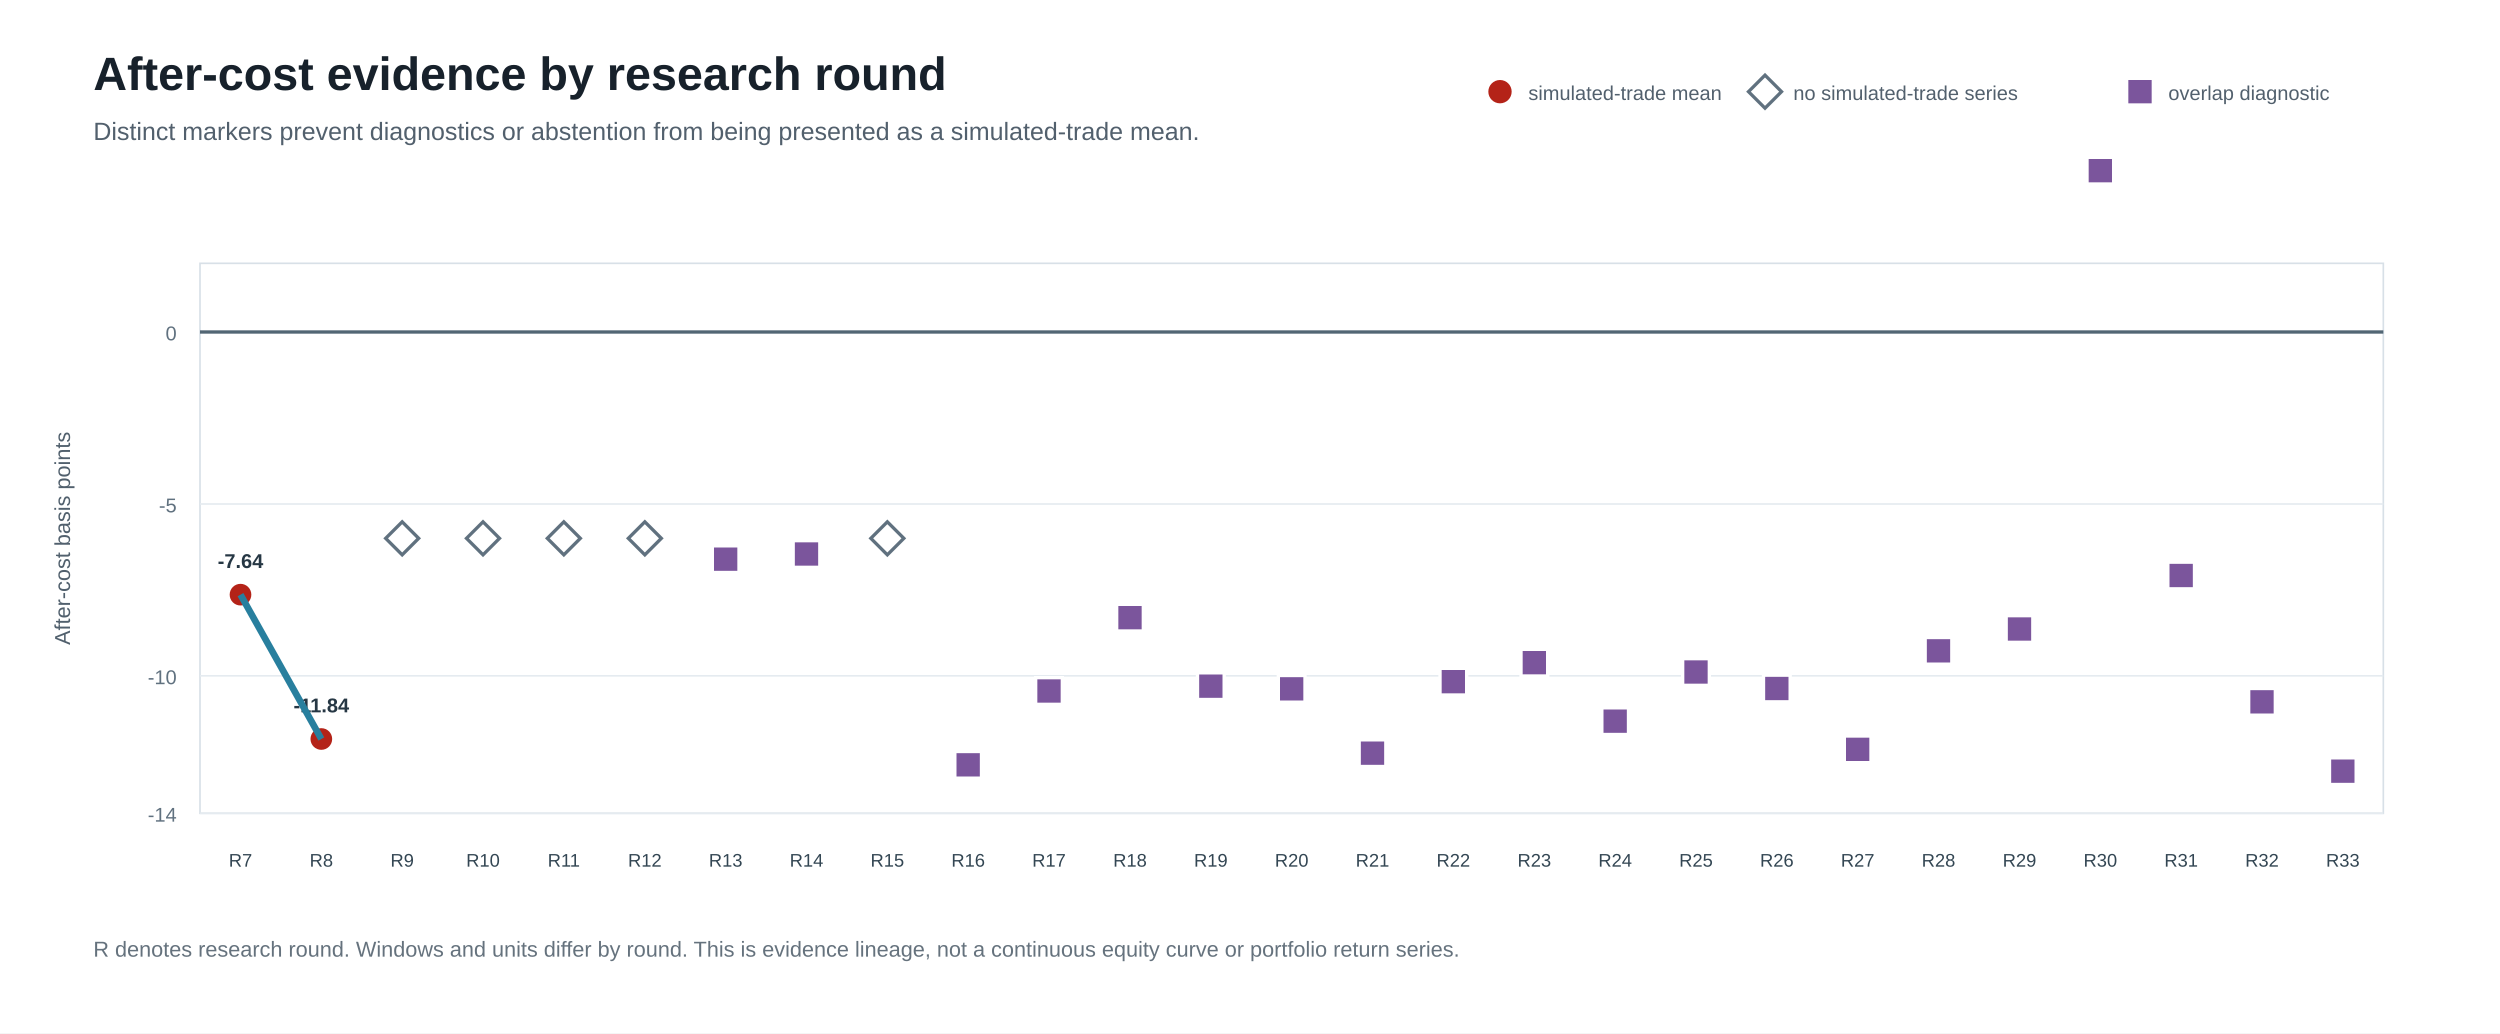
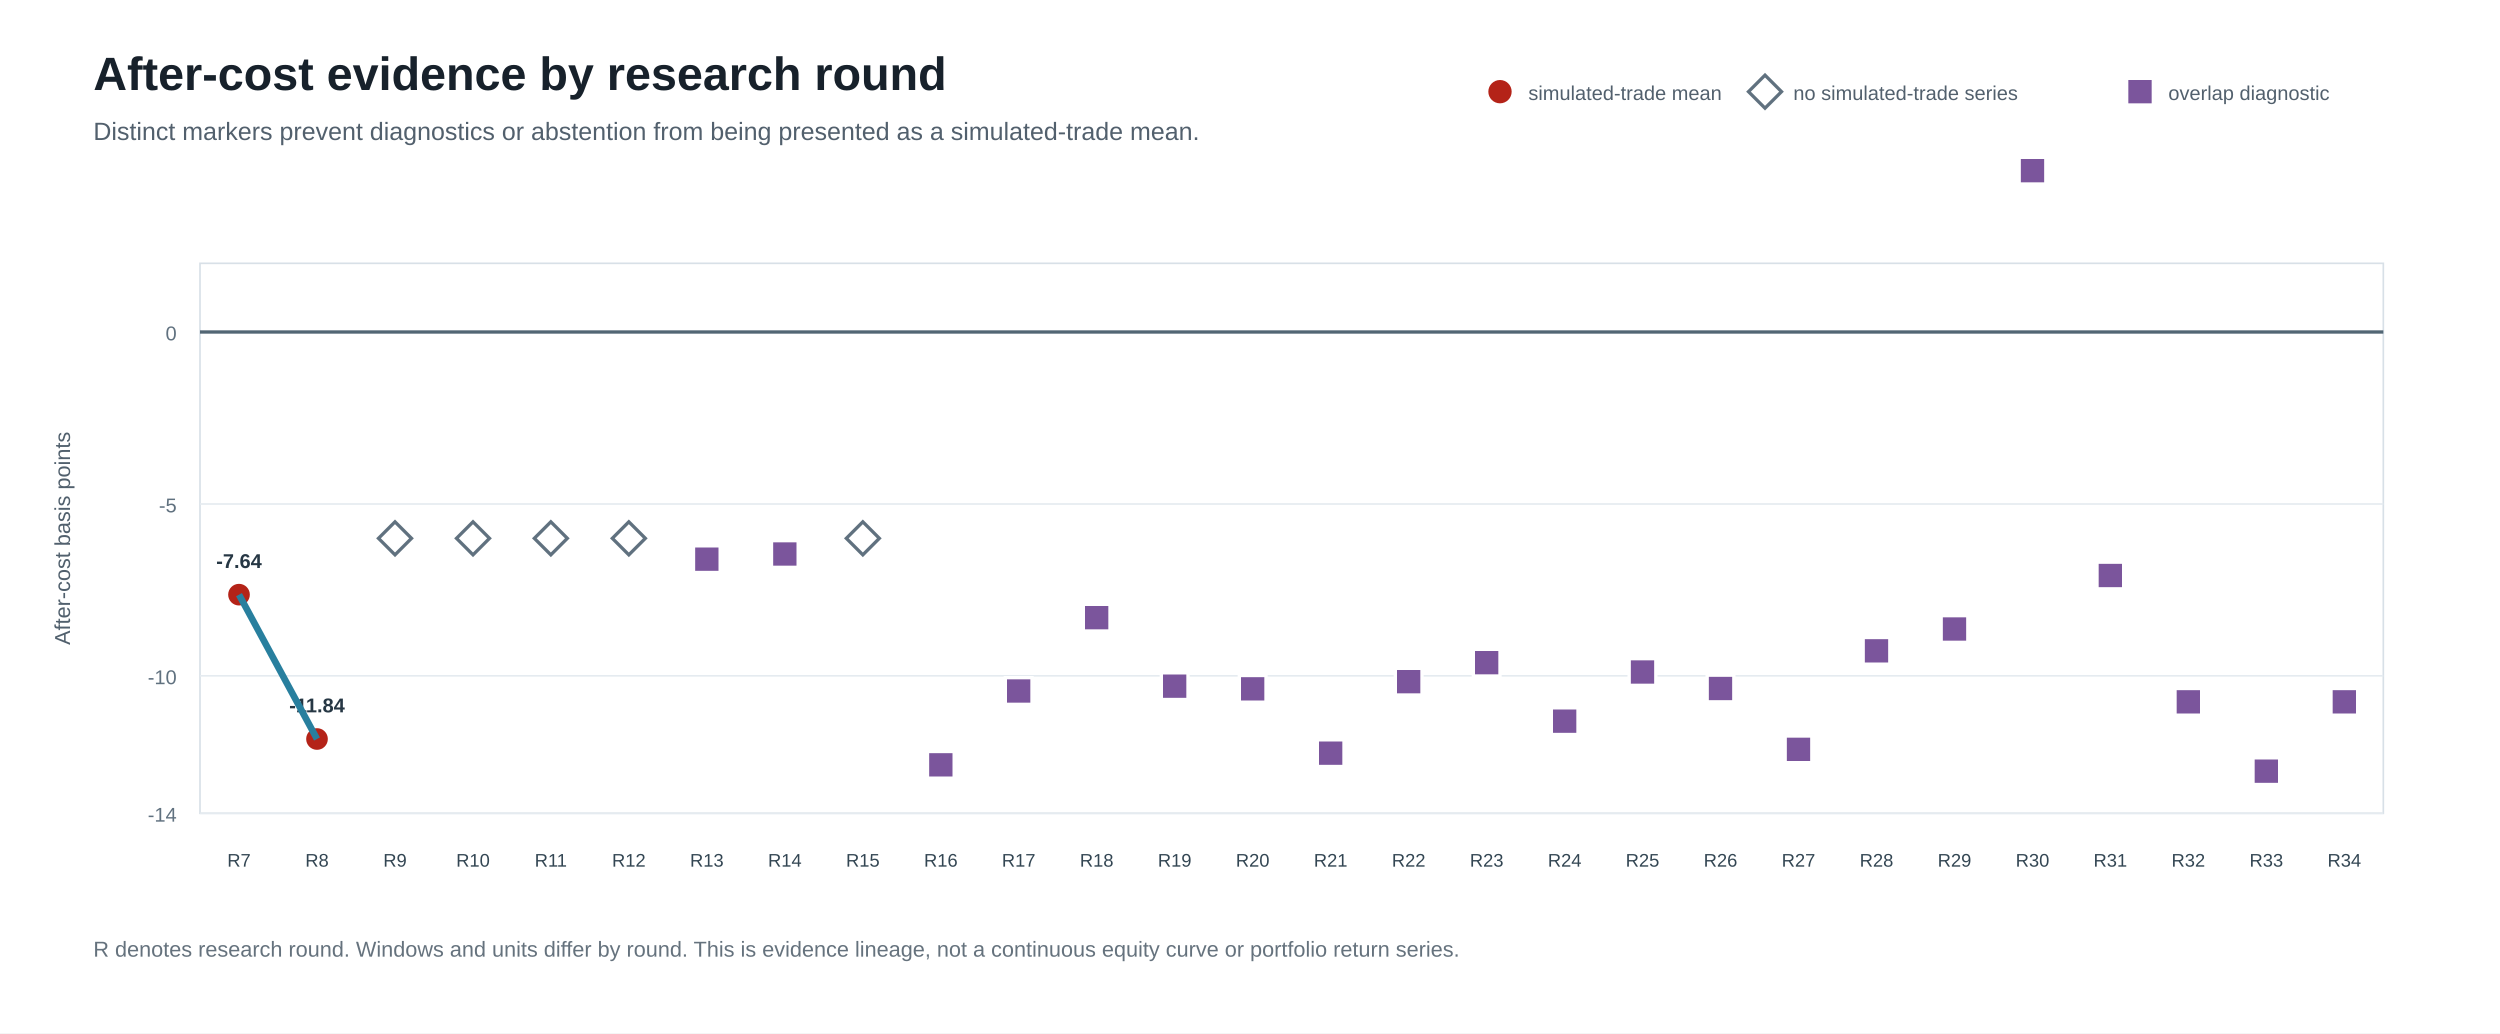
<svg xmlns="http://www.w3.org/2000/svg" width="1500" height="620" viewBox="0 0 1500 620" role="img" aria-labelledby="title desc">
  <rect width="100%" height="100%" fill="#ffffff" />
  <text x="56" y="54" font-family="Segoe UI, Arial, sans-serif" font-size="28" font-weight="700" fill="#17212b">After-cost evidence by research round</text>
  <text x="56" y="84" font-family="Segoe UI, Arial, sans-serif" font-size="15" fill="#52606d">Distinct markers prevent diagnostics or abstention from being presented as a simulated-trade mean.</text>
  <circle cx="900" cy="55" r="7" fill="#b42318" />
  <text x="917" y="60" font-family="Segoe UI, Arial, sans-serif" font-size="12" fill="#52606d">simulated-trade mean</text>
  <rect x="1052" y="48" width="14" height="14" fill="#ffffff" stroke="#60717f" stroke-width="2" transform="rotate(45 1059 55)" />
  <text x="1076" y="60" font-family="Segoe UI, Arial, sans-serif" font-size="12" fill="#52606d">no simulated-trade series</text>
  <rect x="1277" y="48" width="14" height="14" fill="#7b559c" />
  <text x="1301" y="60" font-family="Segoe UI, Arial, sans-serif" font-size="12" fill="#52606d">overlap diagnostic</text>
  <rect x="120" y="158" width="1310" height="330" fill="#ffffff" stroke="#d8e0e7" />
  <line x1="120" y1="488.0" x2="1430" y2="488.0" stroke="#e5ebf0" stroke-width="1" />
  <text x="106" y="493.0" text-anchor="end" font-family="Segoe UI, Arial, sans-serif" font-size="12" fill="#60717f">-14</text>
  <line x1="120" y1="405.5" x2="1430" y2="405.5" stroke="#e5ebf0" stroke-width="1" />
  <text x="106" y="410.5" text-anchor="end" font-family="Segoe UI, Arial, sans-serif" font-size="12" fill="#60717f">-10</text>
  <line x1="120" y1="302.4" x2="1430" y2="302.4" stroke="#e5ebf0" stroke-width="1" />
  <text x="106" y="307.4" text-anchor="end" font-family="Segoe UI, Arial, sans-serif" font-size="12" fill="#60717f">-5</text>
  <line x1="120" y1="199.2" x2="1430" y2="199.2" stroke="#526674" stroke-width="2" />
  <text x="106" y="204.2" text-anchor="end" font-family="Segoe UI, Arial, sans-serif" font-size="12" fill="#60717f">0</text>
-   <circle cx="144.3" cy="356.8" r="8" fill="#b42318" stroke="#ffffff" stroke-width="3" />
-   <text x="144.3" y="340.8" text-anchor="middle" font-family="Segoe UI, Arial, sans-serif" font-size="12" font-weight="700" fill="#263744">-7.64</text>
-   <text x="144.3" y="520" text-anchor="middle" font-family="Segoe UI, Arial, sans-serif" font-size="11" fill="#334653">R7</text>
-   <circle cx="192.8" cy="443.4" r="8" fill="#b42318" stroke="#ffffff" stroke-width="3" />
-   <text x="192.8" y="427.4" text-anchor="middle" font-family="Segoe UI, Arial, sans-serif" font-size="12" font-weight="700" fill="#263744">-11.84</text>
-   <text x="192.8" y="520" text-anchor="middle" font-family="Segoe UI, Arial, sans-serif" font-size="11" fill="#334653">R8</text>
-   <rect x="234.3" y="316.0" width="14" height="14" fill="#ffffff" stroke="#60717f" stroke-width="2" transform="rotate(45 241.3 323.0)" />
-   <text x="241.3" y="520" text-anchor="middle" font-family="Segoe UI, Arial, sans-serif" font-size="11" fill="#334653">R9</text>
-   <rect x="282.8" y="316.0" width="14" height="14" fill="#ffffff" stroke="#60717f" stroke-width="2" transform="rotate(45 289.8 323.0)" />
-   <text x="289.8" y="520" text-anchor="middle" font-family="Segoe UI, Arial, sans-serif" font-size="11" fill="#334653">R10</text>
-   <rect x="331.3" y="316.0" width="14" height="14" fill="#ffffff" stroke="#60717f" stroke-width="2" transform="rotate(45 338.3 323.0)" />
-   <text x="338.3" y="520" text-anchor="middle" font-family="Segoe UI, Arial, sans-serif" font-size="11" fill="#334653">R11</text>
-   <rect x="379.9" y="316.0" width="14" height="14" fill="#ffffff" stroke="#60717f" stroke-width="2" transform="rotate(45 386.9 323.0)" />
-   <text x="386.9" y="520" text-anchor="middle" font-family="Segoe UI, Arial, sans-serif" font-size="11" fill="#334653">R12</text>
-   <rect x="427.4" y="327.5" width="16" height="16" fill="#7b559c" stroke="#ffffff" stroke-width="2" />
-   <text x="435.4" y="520" text-anchor="middle" font-family="Segoe UI, Arial, sans-serif" font-size="11" fill="#334653">R13</text>
-   <rect x="475.9" y="324.4" width="16" height="16" fill="#7b559c" stroke="#ffffff" stroke-width="2" />
-   <text x="483.9" y="520" text-anchor="middle" font-family="Segoe UI, Arial, sans-serif" font-size="11" fill="#334653">R14</text>
-   <rect x="525.4" y="316.0" width="14" height="14" fill="#ffffff" stroke="#60717f" stroke-width="2" transform="rotate(45 532.4 323.0)" />
-   <text x="532.4" y="520" text-anchor="middle" font-family="Segoe UI, Arial, sans-serif" font-size="11" fill="#334653">R15</text>
-   <rect x="572.9" y="450.9" width="16" height="16" fill="#7b559c" stroke="#ffffff" stroke-width="2" />
-   <text x="580.9" y="520" text-anchor="middle" font-family="Segoe UI, Arial, sans-serif" font-size="11" fill="#334653">R16</text>
-   <rect x="621.4" y="406.6" width="16" height="16" fill="#7b559c" stroke="#ffffff" stroke-width="2" />
-   <text x="629.4" y="520" text-anchor="middle" font-family="Segoe UI, Arial, sans-serif" font-size="11" fill="#334653">R17</text>
-   <rect x="670.0" y="362.6" width="16" height="16" fill="#7b559c" stroke="#ffffff" stroke-width="2" />
-   <text x="678.0" y="520" text-anchor="middle" font-family="Segoe UI, Arial, sans-serif" font-size="11" fill="#334653">R18</text>
-   <rect x="718.5" y="403.7" width="16" height="16" fill="#7b559c" stroke="#ffffff" stroke-width="2" />
-   <text x="726.5" y="520" text-anchor="middle" font-family="Segoe UI, Arial, sans-serif" font-size="11" fill="#334653">R19</text>
-   <rect x="767.0" y="405.3" width="16" height="16" fill="#7b559c" stroke="#ffffff" stroke-width="2" />
-   <text x="775.0" y="520" text-anchor="middle" font-family="Segoe UI, Arial, sans-serif" font-size="11" fill="#334653">R20</text>
-   <rect x="815.5" y="443.9" width="16" height="16" fill="#7b559c" stroke="#ffffff" stroke-width="2" />
-   <text x="823.5" y="520" text-anchor="middle" font-family="Segoe UI, Arial, sans-serif" font-size="11" fill="#334653">R21</text>
-   <rect x="864.0" y="401.0" width="16" height="16" fill="#7b559c" stroke="#ffffff" stroke-width="2" />
-   <text x="872.0" y="520" text-anchor="middle" font-family="Segoe UI, Arial, sans-serif" font-size="11" fill="#334653">R22</text>
-   <rect x="912.6" y="389.6" width="16" height="16" fill="#7b559c" stroke="#ffffff" stroke-width="2" />
-   <text x="920.6" y="520" text-anchor="middle" font-family="Segoe UI, Arial, sans-serif" font-size="11" fill="#334653">R23</text>
-   <rect x="961.1" y="424.7" width="16" height="16" fill="#7b559c" stroke="#ffffff" stroke-width="2" />
-   <text x="969.1" y="520" text-anchor="middle" font-family="Segoe UI, Arial, sans-serif" font-size="11" fill="#334653">R24</text>
-   <rect x="1009.6" y="395.2" width="16" height="16" fill="#7b559c" stroke="#ffffff" stroke-width="2" />
-   <text x="1017.6" y="520" text-anchor="middle" font-family="Segoe UI, Arial, sans-serif" font-size="11" fill="#334653">R25</text>
-   <rect x="1058.1" y="405.1" width="16" height="16" fill="#7b559c" stroke="#ffffff" stroke-width="2" />
-   <text x="1066.1" y="520" text-anchor="middle" font-family="Segoe UI, Arial, sans-serif" font-size="11" fill="#334653">R26</text>
-   <rect x="1106.6" y="441.6" width="16" height="16" fill="#7b559c" stroke="#ffffff" stroke-width="2" />
-   <text x="1114.6" y="520" text-anchor="middle" font-family="Segoe UI, Arial, sans-serif" font-size="11" fill="#334653">R27</text>
-   <rect x="1155.1" y="382.5" width="16" height="16" fill="#7b559c" stroke="#ffffff" stroke-width="2" />
-   <text x="1163.1" y="520" text-anchor="middle" font-family="Segoe UI, Arial, sans-serif" font-size="11" fill="#334653">R28</text>
-   <rect x="1203.7" y="369.4" width="16" height="16" fill="#7b559c" stroke="#ffffff" stroke-width="2" />
-   <text x="1211.7" y="520" text-anchor="middle" font-family="Segoe UI, Arial, sans-serif" font-size="11" fill="#334653">R29</text>
-   <rect x="1252.2" y="94.4" width="16" height="16" fill="#7b559c" stroke="#ffffff" stroke-width="2" />
-   <text x="1260.2" y="520" text-anchor="middle" font-family="Segoe UI, Arial, sans-serif" font-size="11" fill="#334653">R30</text>
-   <rect x="1300.7" y="337.3" width="16" height="16" fill="#7b559c" stroke="#ffffff" stroke-width="2" />
-   <text x="1308.7" y="520" text-anchor="middle" font-family="Segoe UI, Arial, sans-serif" font-size="11" fill="#334653">R31</text>
-   <rect x="1349.2" y="413.1" width="16" height="16" fill="#7b559c" stroke="#ffffff" stroke-width="2" />
-   <text x="1357.2" y="520" text-anchor="middle" font-family="Segoe UI, Arial, sans-serif" font-size="11" fill="#334653">R32</text>
-   <rect x="1397.7" y="454.7" width="16" height="16" fill="#7b559c" stroke="#ffffff" stroke-width="2" />
-   <text x="1405.7" y="520" text-anchor="middle" font-family="Segoe UI, Arial, sans-serif" font-size="11" fill="#334653">R33</text>
-   <polyline points="144.3,356.8 192.8,443.4" fill="none" stroke="#287f9e" stroke-width="4" />
+   <circle cx="143.4" cy="356.8" r="8" fill="#b42318" stroke="#ffffff" stroke-width="3" />
+   <text x="143.4" y="340.8" text-anchor="middle" font-family="Segoe UI, Arial, sans-serif" font-size="12" font-weight="700" fill="#263744">-7.64</text>
+   <text x="143.4" y="520" text-anchor="middle" font-family="Segoe UI, Arial, sans-serif" font-size="11" fill="#334653">R7</text>
+   <circle cx="190.2" cy="443.4" r="8" fill="#b42318" stroke="#ffffff" stroke-width="3" />
+   <text x="190.2" y="427.4" text-anchor="middle" font-family="Segoe UI, Arial, sans-serif" font-size="12" font-weight="700" fill="#263744">-11.84</text>
+   <text x="190.2" y="520" text-anchor="middle" font-family="Segoe UI, Arial, sans-serif" font-size="11" fill="#334653">R8</text>
+   <rect x="230.0" y="316.0" width="14" height="14" fill="#ffffff" stroke="#60717f" stroke-width="2" transform="rotate(45 237.0 323.0)" />
+   <text x="237.0" y="520" text-anchor="middle" font-family="Segoe UI, Arial, sans-serif" font-size="11" fill="#334653">R9</text>
+   <rect x="276.8" y="316.0" width="14" height="14" fill="#ffffff" stroke="#60717f" stroke-width="2" transform="rotate(45 283.8 323.0)" />
+   <text x="283.8" y="520" text-anchor="middle" font-family="Segoe UI, Arial, sans-serif" font-size="11" fill="#334653">R10</text>
+   <rect x="323.5" y="316.0" width="14" height="14" fill="#ffffff" stroke="#60717f" stroke-width="2" transform="rotate(45 330.5 323.0)" />
+   <text x="330.5" y="520" text-anchor="middle" font-family="Segoe UI, Arial, sans-serif" font-size="11" fill="#334653">R11</text>
+   <rect x="370.3" y="316.0" width="14" height="14" fill="#ffffff" stroke="#60717f" stroke-width="2" transform="rotate(45 377.3 323.0)" />
+   <text x="377.3" y="520" text-anchor="middle" font-family="Segoe UI, Arial, sans-serif" font-size="11" fill="#334653">R12</text>
+   <rect x="416.1" y="327.5" width="16" height="16" fill="#7b559c" stroke="#ffffff" stroke-width="2" />
+   <text x="424.1" y="520" text-anchor="middle" font-family="Segoe UI, Arial, sans-serif" font-size="11" fill="#334653">R13</text>
+   <rect x="462.9" y="324.4" width="16" height="16" fill="#7b559c" stroke="#ffffff" stroke-width="2" />
+   <text x="470.9" y="520" text-anchor="middle" font-family="Segoe UI, Arial, sans-serif" font-size="11" fill="#334653">R14</text>
+   <rect x="510.7" y="316.0" width="14" height="14" fill="#ffffff" stroke="#60717f" stroke-width="2" transform="rotate(45 517.7 323.0)" />
+   <text x="517.7" y="520" text-anchor="middle" font-family="Segoe UI, Arial, sans-serif" font-size="11" fill="#334653">R15</text>
+   <rect x="556.5" y="450.9" width="16" height="16" fill="#7b559c" stroke="#ffffff" stroke-width="2" />
+   <text x="564.5" y="520" text-anchor="middle" font-family="Segoe UI, Arial, sans-serif" font-size="11" fill="#334653">R16</text>
+   <rect x="603.2" y="406.6" width="16" height="16" fill="#7b559c" stroke="#ffffff" stroke-width="2" />
+   <text x="611.2" y="520" text-anchor="middle" font-family="Segoe UI, Arial, sans-serif" font-size="11" fill="#334653">R17</text>
+   <rect x="650.0" y="362.6" width="16" height="16" fill="#7b559c" stroke="#ffffff" stroke-width="2" />
+   <text x="658.0" y="520" text-anchor="middle" font-family="Segoe UI, Arial, sans-serif" font-size="11" fill="#334653">R18</text>
+   <rect x="696.8" y="403.7" width="16" height="16" fill="#7b559c" stroke="#ffffff" stroke-width="2" />
+   <text x="704.8" y="520" text-anchor="middle" font-family="Segoe UI, Arial, sans-serif" font-size="11" fill="#334653">R19</text>
+   <rect x="743.6" y="405.3" width="16" height="16" fill="#7b559c" stroke="#ffffff" stroke-width="2" />
+   <text x="751.6" y="520" text-anchor="middle" font-family="Segoe UI, Arial, sans-serif" font-size="11" fill="#334653">R20</text>
+   <rect x="790.4" y="443.9" width="16" height="16" fill="#7b559c" stroke="#ffffff" stroke-width="2" />
+   <text x="798.4" y="520" text-anchor="middle" font-family="Segoe UI, Arial, sans-serif" font-size="11" fill="#334653">R21</text>
+   <rect x="837.2" y="401.0" width="16" height="16" fill="#7b559c" stroke="#ffffff" stroke-width="2" />
+   <text x="845.2" y="520" text-anchor="middle" font-family="Segoe UI, Arial, sans-serif" font-size="11" fill="#334653">R22</text>
+   <rect x="884.0" y="389.6" width="16" height="16" fill="#7b559c" stroke="#ffffff" stroke-width="2" />
+   <text x="892.0" y="520" text-anchor="middle" font-family="Segoe UI, Arial, sans-serif" font-size="11" fill="#334653">R23</text>
+   <rect x="930.8" y="424.7" width="16" height="16" fill="#7b559c" stroke="#ffffff" stroke-width="2" />
+   <text x="938.8" y="520" text-anchor="middle" font-family="Segoe UI, Arial, sans-serif" font-size="11" fill="#334653">R24</text>
+   <rect x="977.5" y="395.2" width="16" height="16" fill="#7b559c" stroke="#ffffff" stroke-width="2" />
+   <text x="985.5" y="520" text-anchor="middle" font-family="Segoe UI, Arial, sans-serif" font-size="11" fill="#334653">R25</text>
+   <rect x="1024.3" y="405.1" width="16" height="16" fill="#7b559c" stroke="#ffffff" stroke-width="2" />
+   <text x="1032.3" y="520" text-anchor="middle" font-family="Segoe UI, Arial, sans-serif" font-size="11" fill="#334653">R26</text>
+   <rect x="1071.1" y="441.6" width="16" height="16" fill="#7b559c" stroke="#ffffff" stroke-width="2" />
+   <text x="1079.1" y="520" text-anchor="middle" font-family="Segoe UI, Arial, sans-serif" font-size="11" fill="#334653">R27</text>
+   <rect x="1117.9" y="382.5" width="16" height="16" fill="#7b559c" stroke="#ffffff" stroke-width="2" />
+   <text x="1125.9" y="520" text-anchor="middle" font-family="Segoe UI, Arial, sans-serif" font-size="11" fill="#334653">R28</text>
+   <rect x="1164.7" y="369.4" width="16" height="16" fill="#7b559c" stroke="#ffffff" stroke-width="2" />
+   <text x="1172.7" y="520" text-anchor="middle" font-family="Segoe UI, Arial, sans-serif" font-size="11" fill="#334653">R29</text>
+   <rect x="1211.5" y="94.4" width="16" height="16" fill="#7b559c" stroke="#ffffff" stroke-width="2" />
+   <text x="1219.5" y="520" text-anchor="middle" font-family="Segoe UI, Arial, sans-serif" font-size="11" fill="#334653">R30</text>
+   <rect x="1258.2" y="337.3" width="16" height="16" fill="#7b559c" stroke="#ffffff" stroke-width="2" />
+   <text x="1266.2" y="520" text-anchor="middle" font-family="Segoe UI, Arial, sans-serif" font-size="11" fill="#334653">R31</text>
+   <rect x="1305.0" y="413.1" width="16" height="16" fill="#7b559c" stroke="#ffffff" stroke-width="2" />
+   <text x="1313.0" y="520" text-anchor="middle" font-family="Segoe UI, Arial, sans-serif" font-size="11" fill="#334653">R32</text>
+   <rect x="1351.8" y="454.7" width="16" height="16" fill="#7b559c" stroke="#ffffff" stroke-width="2" />
+   <text x="1359.8" y="520" text-anchor="middle" font-family="Segoe UI, Arial, sans-serif" font-size="11" fill="#334653">R33</text>
+   <rect x="1398.6" y="413.1" width="16" height="16" fill="#7b559c" stroke="#ffffff" stroke-width="2" />
+   <text x="1406.6" y="520" text-anchor="middle" font-family="Segoe UI, Arial, sans-serif" font-size="11" fill="#334653">R34</text>
+   <polyline points="143.4,356.8 190.2,443.4" fill="none" stroke="#287f9e" stroke-width="4" />
  <text x="42" y="323" transform="rotate(-90 42 323)" text-anchor="middle" font-family="Segoe UI, Arial, sans-serif" font-size="13" fill="#51606d">After-cost basis points</text>
  <text x="56" y="574" font-family="Segoe UI, Arial, sans-serif" font-size="13" fill="#65727d">R denotes research round. Windows and units differ by round. This is evidence lineage, not a continuous equity curve or portfolio return series.</text>
</svg>
